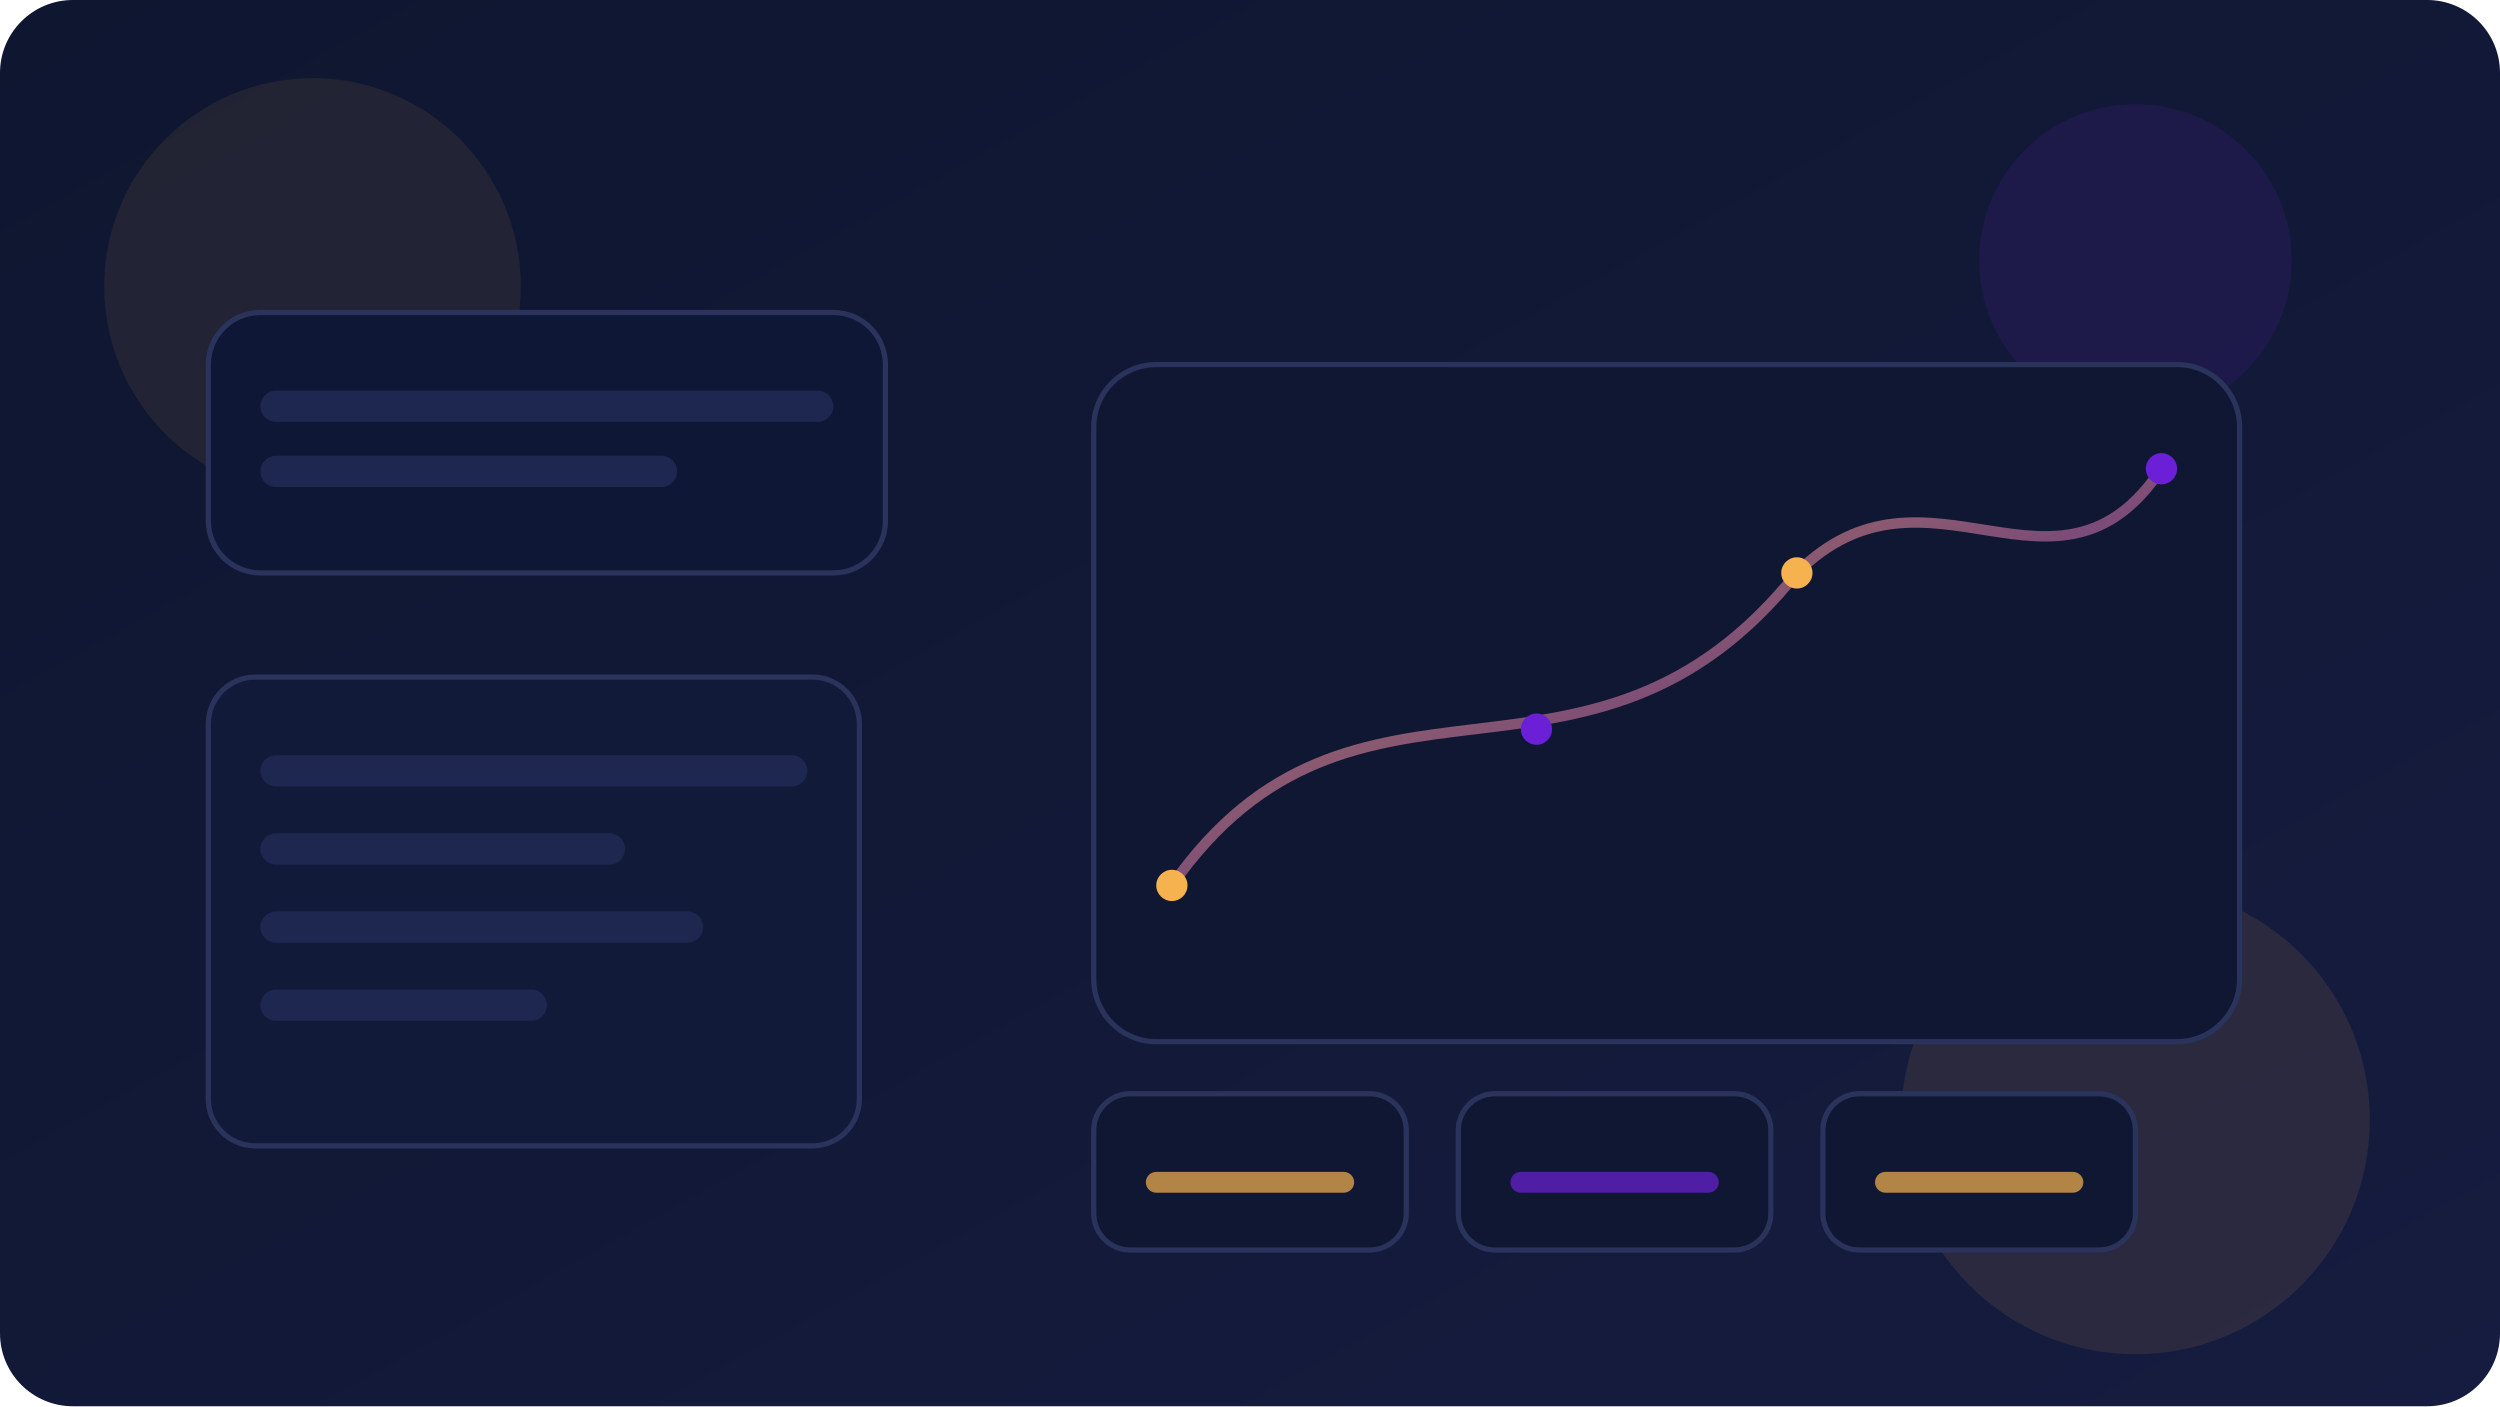
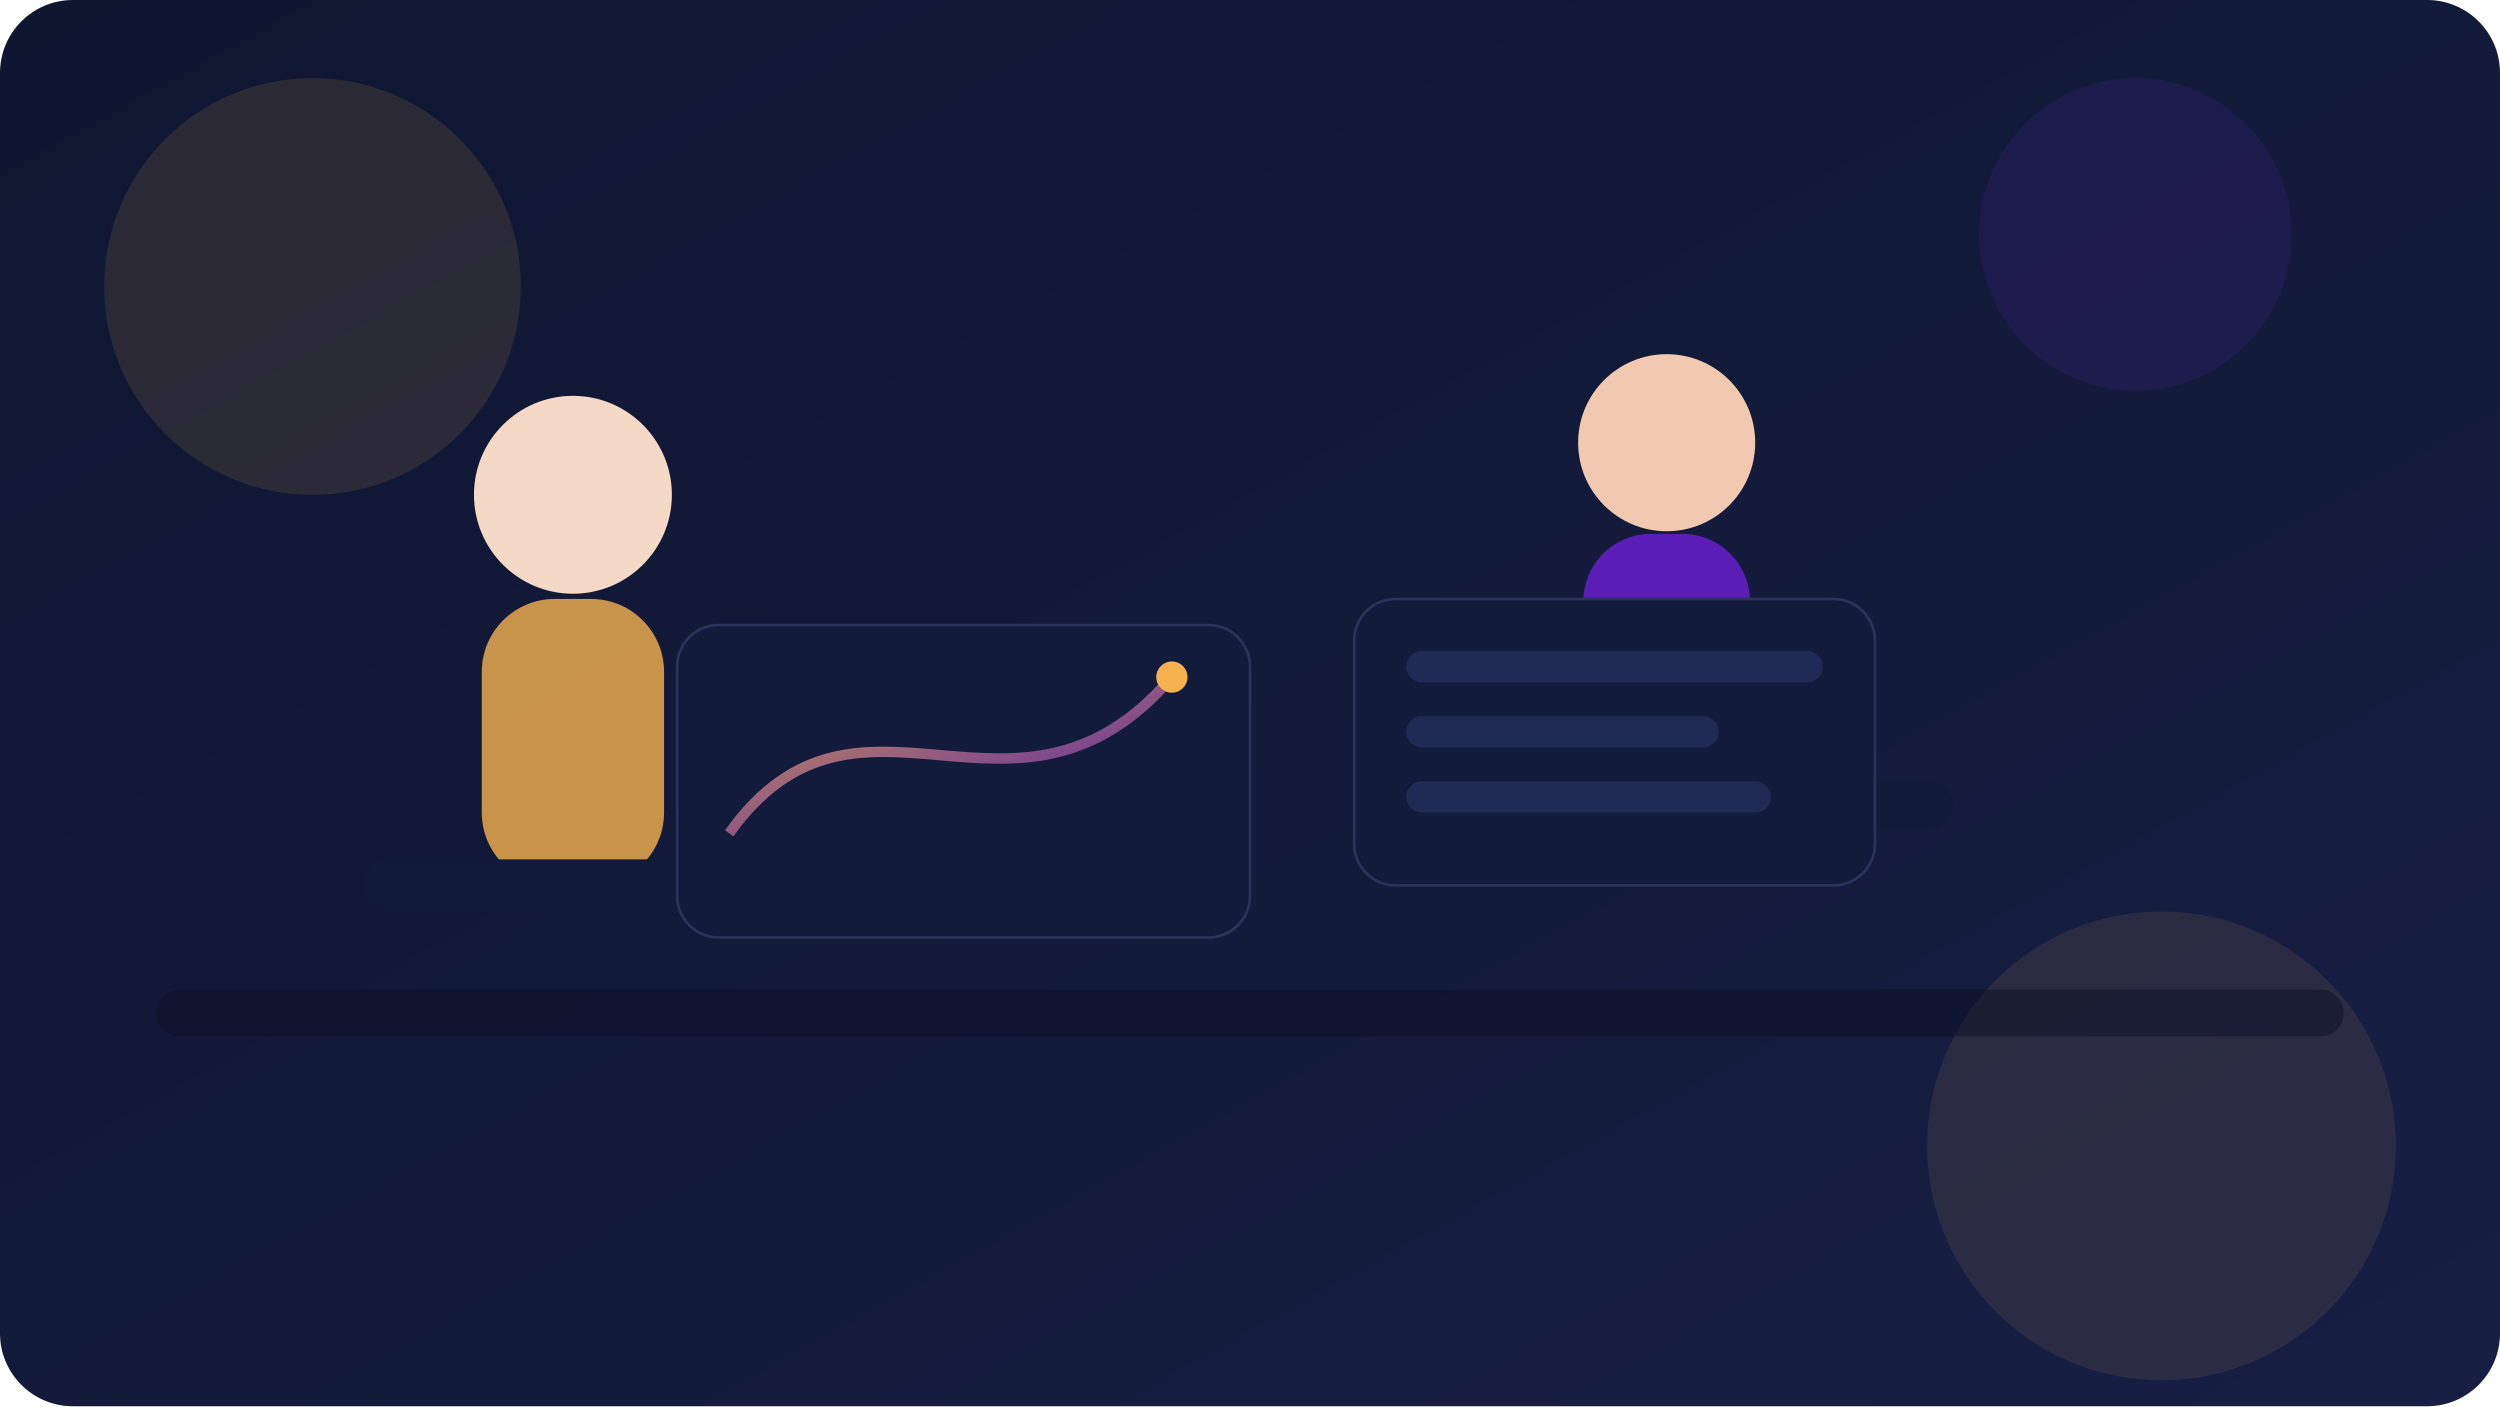
- <svg xmlns="http://www.w3.org/2000/svg" width="960" height="540" viewBox="0 0 960 540" role="img" aria-label="Insights and research visual">
+ <svg xmlns="http://www.w3.org/2000/svg" width="960" height="540" viewBox="0 0 960 540" role="img" aria-label="Learning illustration">
  <defs>
-     <linearGradient id="bg" x1="0" x2="1" y1="0" y2="1">
+     <linearGradient id="bg" x1="0" y1="0" x2="1" y2="1">
      <stop offset="0%" stop-color="#0f1630" />
-       <stop offset="100%" stop-color="#151c3f" />
+       <stop offset="100%" stop-color="#161e44" />
    </linearGradient>
-     <linearGradient id="glow" x1="0" x2="1" y1="0" y2="1">
-       <stop offset="0%" stop-color="#f6b24f" stop-opacity="0.8" />
-       <stop offset="100%" stop-color="#6b1fd6" stop-opacity="0.6" />
+     <linearGradient id="glow" x1="0" y1="0" x2="1" y2="1">
+       <stop offset="0%" stop-color="#f6b24f" stop-opacity="0.9" />
+       <stop offset="100%" stop-color="#6b1fd6" stop-opacity="0.7" />
    </linearGradient>
  </defs>
  <rect width="960" height="540" rx="28" fill="url(#bg)" />
-   <circle cx="120" cy="110" r="80" fill="#f6b24f" opacity="0.08" />
-   <circle cx="820" cy="100" r="60" fill="#6b1fd6" opacity="0.12" />
-   <circle cx="820" cy="430" r="90" fill="#f6b24f" opacity="0.1" />
-   <rect x="80" y="260" width="250" height="180" rx="18" fill="#121a3a" stroke="#2a335b" stroke-width="2" />
-   <rect x="100" y="290" width="210" height="12" rx="6" fill="#1e2750" />
-   <rect x="100" y="320" width="140" height="12" rx="6" fill="#1e2750" />
-   <rect x="100" y="350" width="170" height="12" rx="6" fill="#1e2750" />
-   <rect x="100" y="380" width="110" height="12" rx="6" fill="#1e2750" />
-   <rect x="420" y="140" width="440" height="260" rx="24" fill="#101733" stroke="#2a335b" stroke-width="2" />
-   <path d="M450 340 C520 240, 610 320, 690 220 C740 170, 790 240, 830 180" stroke="url(#glow)" stroke-width="4" fill="none" />
-   <circle cx="450" cy="340" r="6" fill="#f6b24f" />
-   <circle cx="590" cy="280" r="6" fill="#6b1fd6" />
-   <circle cx="690" cy="220" r="6" fill="#f6b24f" />
-   <circle cx="830" cy="180" r="6" fill="#6b1fd6" />
-   <rect x="420" y="420" width="120" height="60" rx="14" fill="#101733" stroke="#2a335b" stroke-width="2" />
-   <rect x="560" y="420" width="120" height="60" rx="14" fill="#101733" stroke="#2a335b" stroke-width="2" />
-   <rect x="700" y="420" width="120" height="60" rx="14" fill="#101733" stroke="#2a335b" stroke-width="2" />
-   <rect x="440" y="450" width="80" height="8" rx="4" fill="#f6b24f" opacity="0.7" />
-   <rect x="580" y="450" width="80" height="8" rx="4" fill="#6b1fd6" opacity="0.7" />
-   <rect x="720" y="450" width="80" height="8" rx="4" fill="#f6b24f" opacity="0.7" />
-   <rect x="80" y="120" width="260" height="100" rx="20" fill="#0f1736" stroke="#2a335b" stroke-width="2" />
-   <rect x="100" y="150" width="220" height="12" rx="6" fill="#1e2750" />
-   <rect x="100" y="175" width="160" height="12" rx="6" fill="#1e2750" />
+   <circle cx="120" cy="110" r="80" fill="#f6b24f" opacity="0.12" />
+   <circle cx="820" cy="90" r="60" fill="#6b1fd6" opacity="0.12" />
+   <circle cx="830" cy="440" r="90" fill="#f6b24f" opacity="0.1" />
+   <rect x="60" y="380" width="840" height="18" rx="9" fill="#0b1026" opacity="0.5" />
+   <circle cx="220" cy="190" r="38" fill="#f3d9c6" />
+   <rect x="185" y="230" width="70" height="110" rx="28" fill="#f6b24f" opacity="0.8" />
+   <rect x="140" y="330" width="170" height="20" rx="10" fill="#111a38" />
+   <rect x="260" y="240" width="220" height="120" rx="16" fill="#121b3b" stroke="#2a335b" />
+   <path d="M280 320 C330 250, 390 330, 450 260" stroke="url(#glow)" stroke-width="4" fill="none" />
+   <circle cx="450" cy="260" r="6" fill="#f6b24f" />
+   <circle cx="640" cy="170" r="34" fill="#f0c9b0" />
+   <rect x="608" y="205" width="64" height="100" rx="26" fill="#6b1fd6" opacity="0.8" />
+   <rect x="560" y="300" width="190" height="18" rx="9" fill="#111a38" />
+   <rect x="520" y="230" width="200" height="110" rx="16" fill="#121b3b" stroke="#2a335b" />
+   <rect x="540" y="250" width="160" height="12" rx="6" fill="#1f2a55" />
+   <rect x="540" y="275" width="120" height="12" rx="6" fill="#1f2a55" />
+   <rect x="540" y="300" width="140" height="12" rx="6" fill="#1f2a55" />
</svg>
